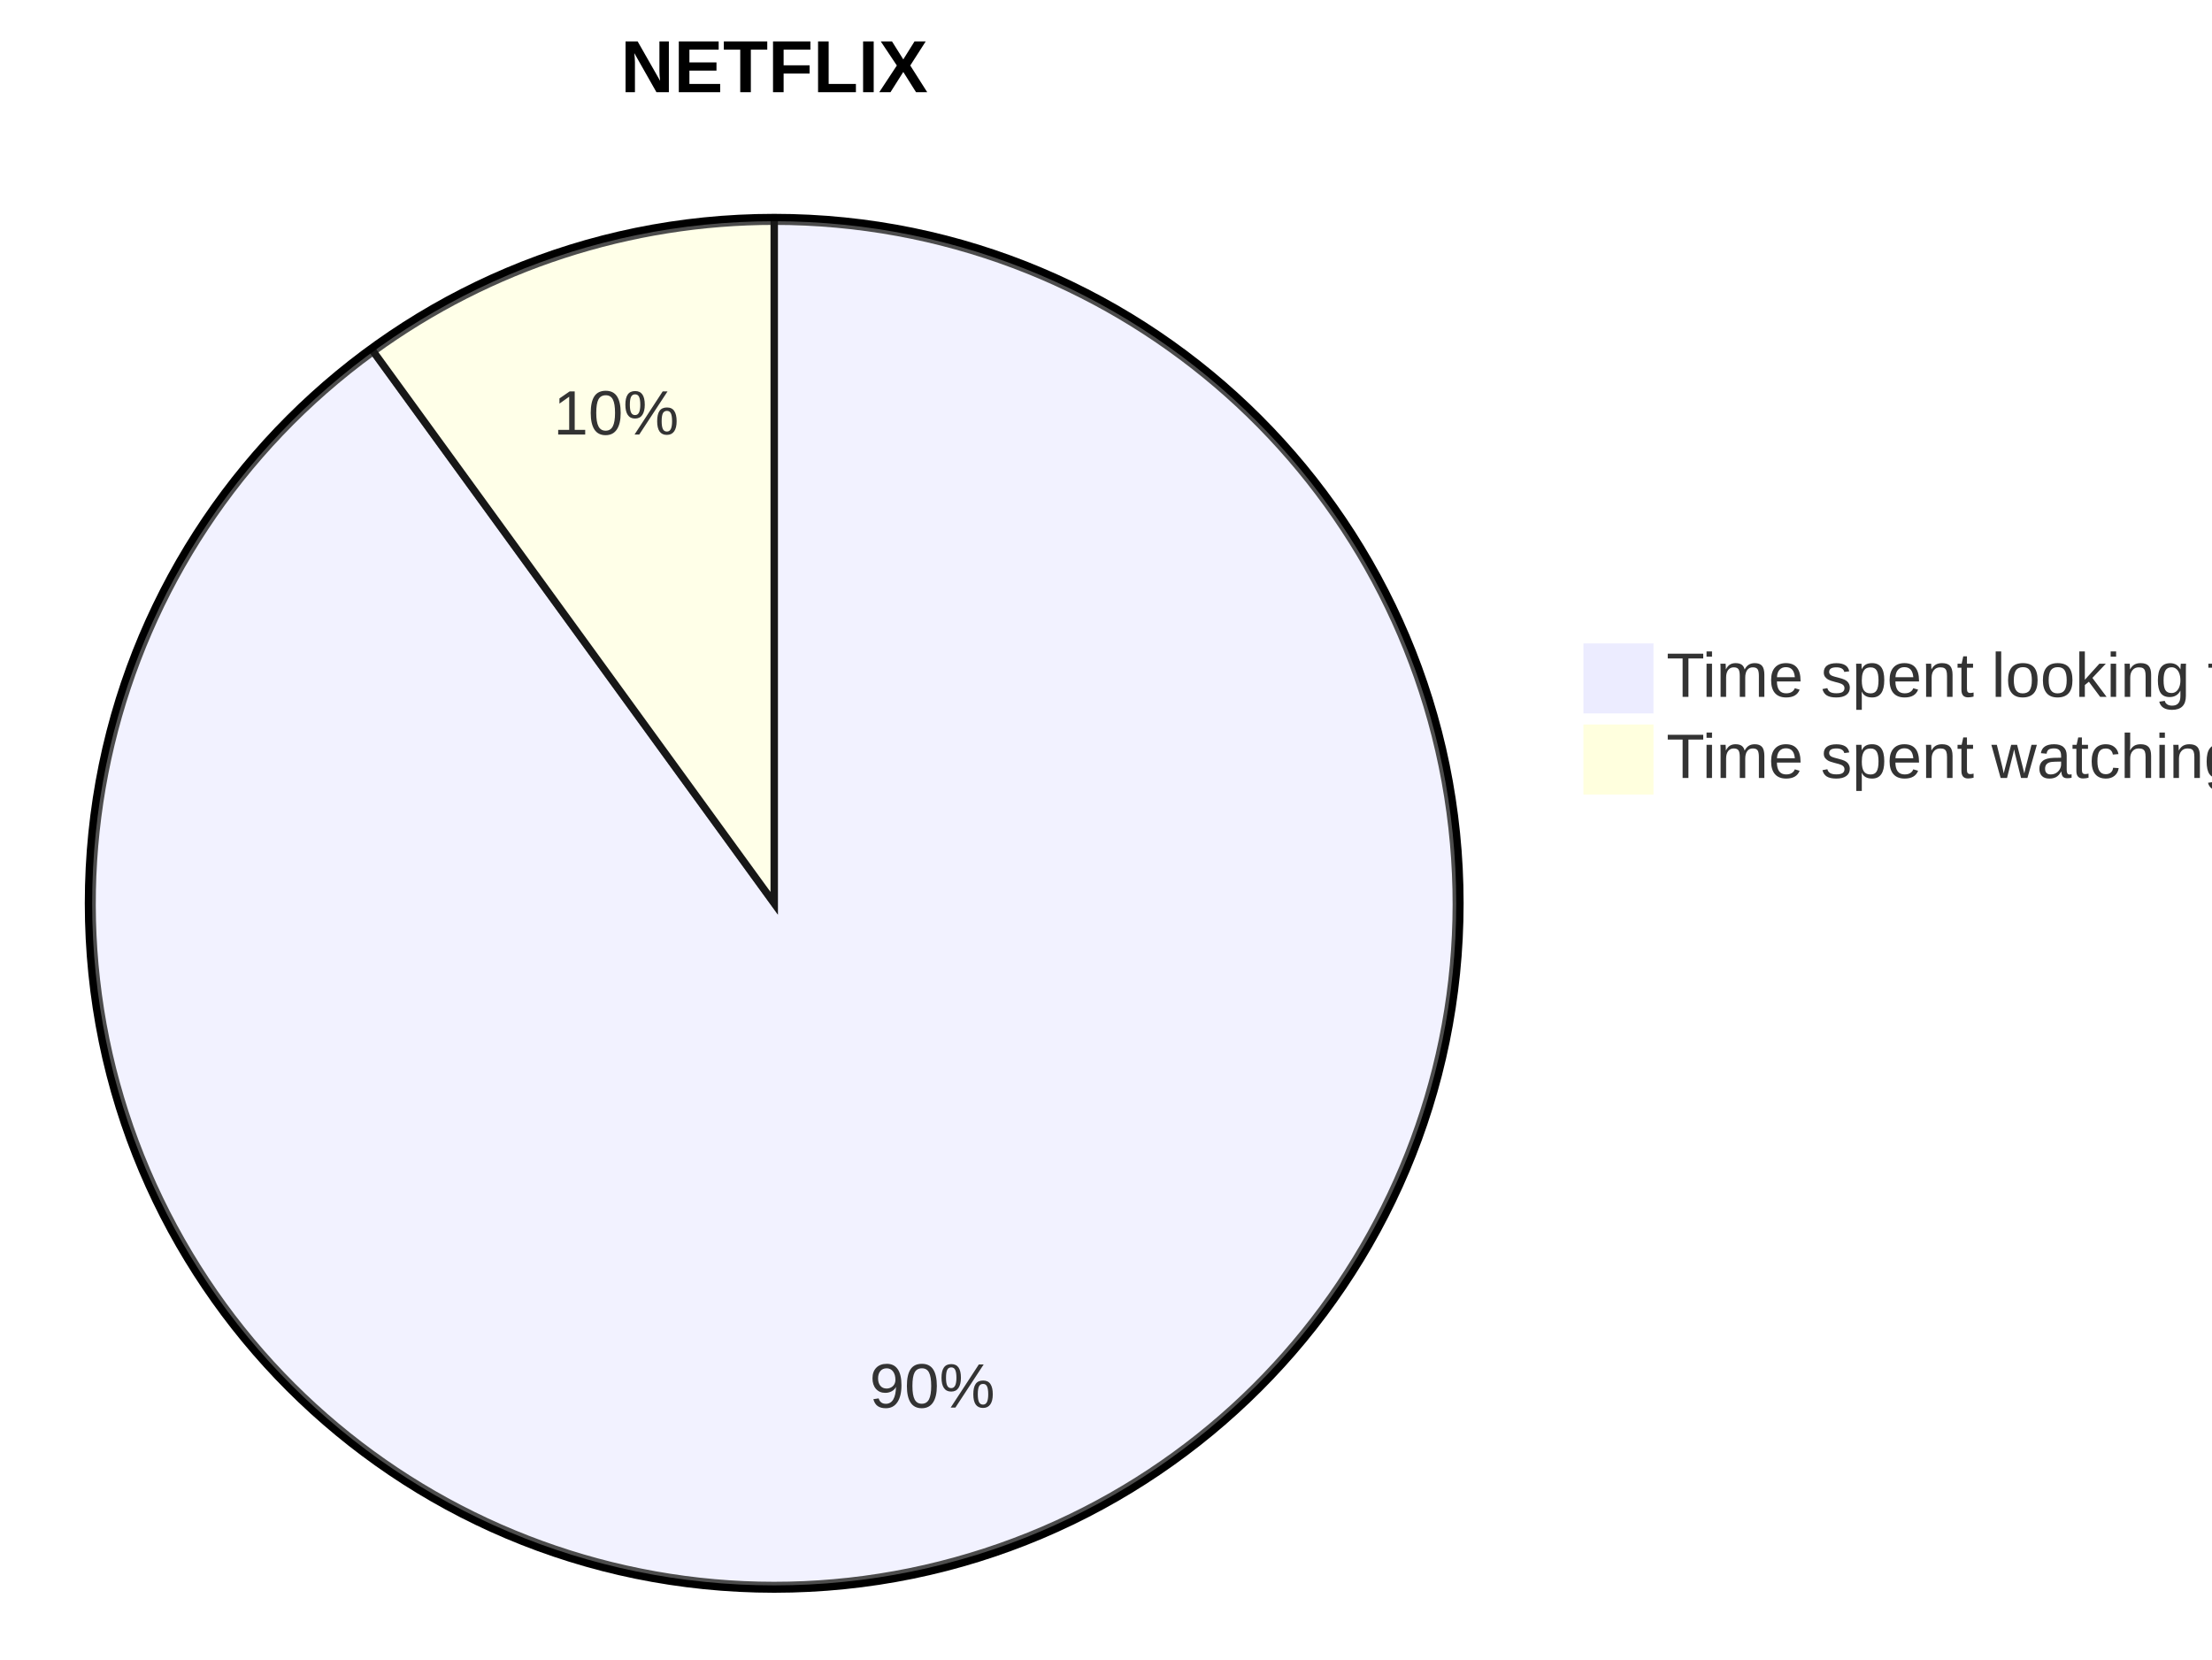
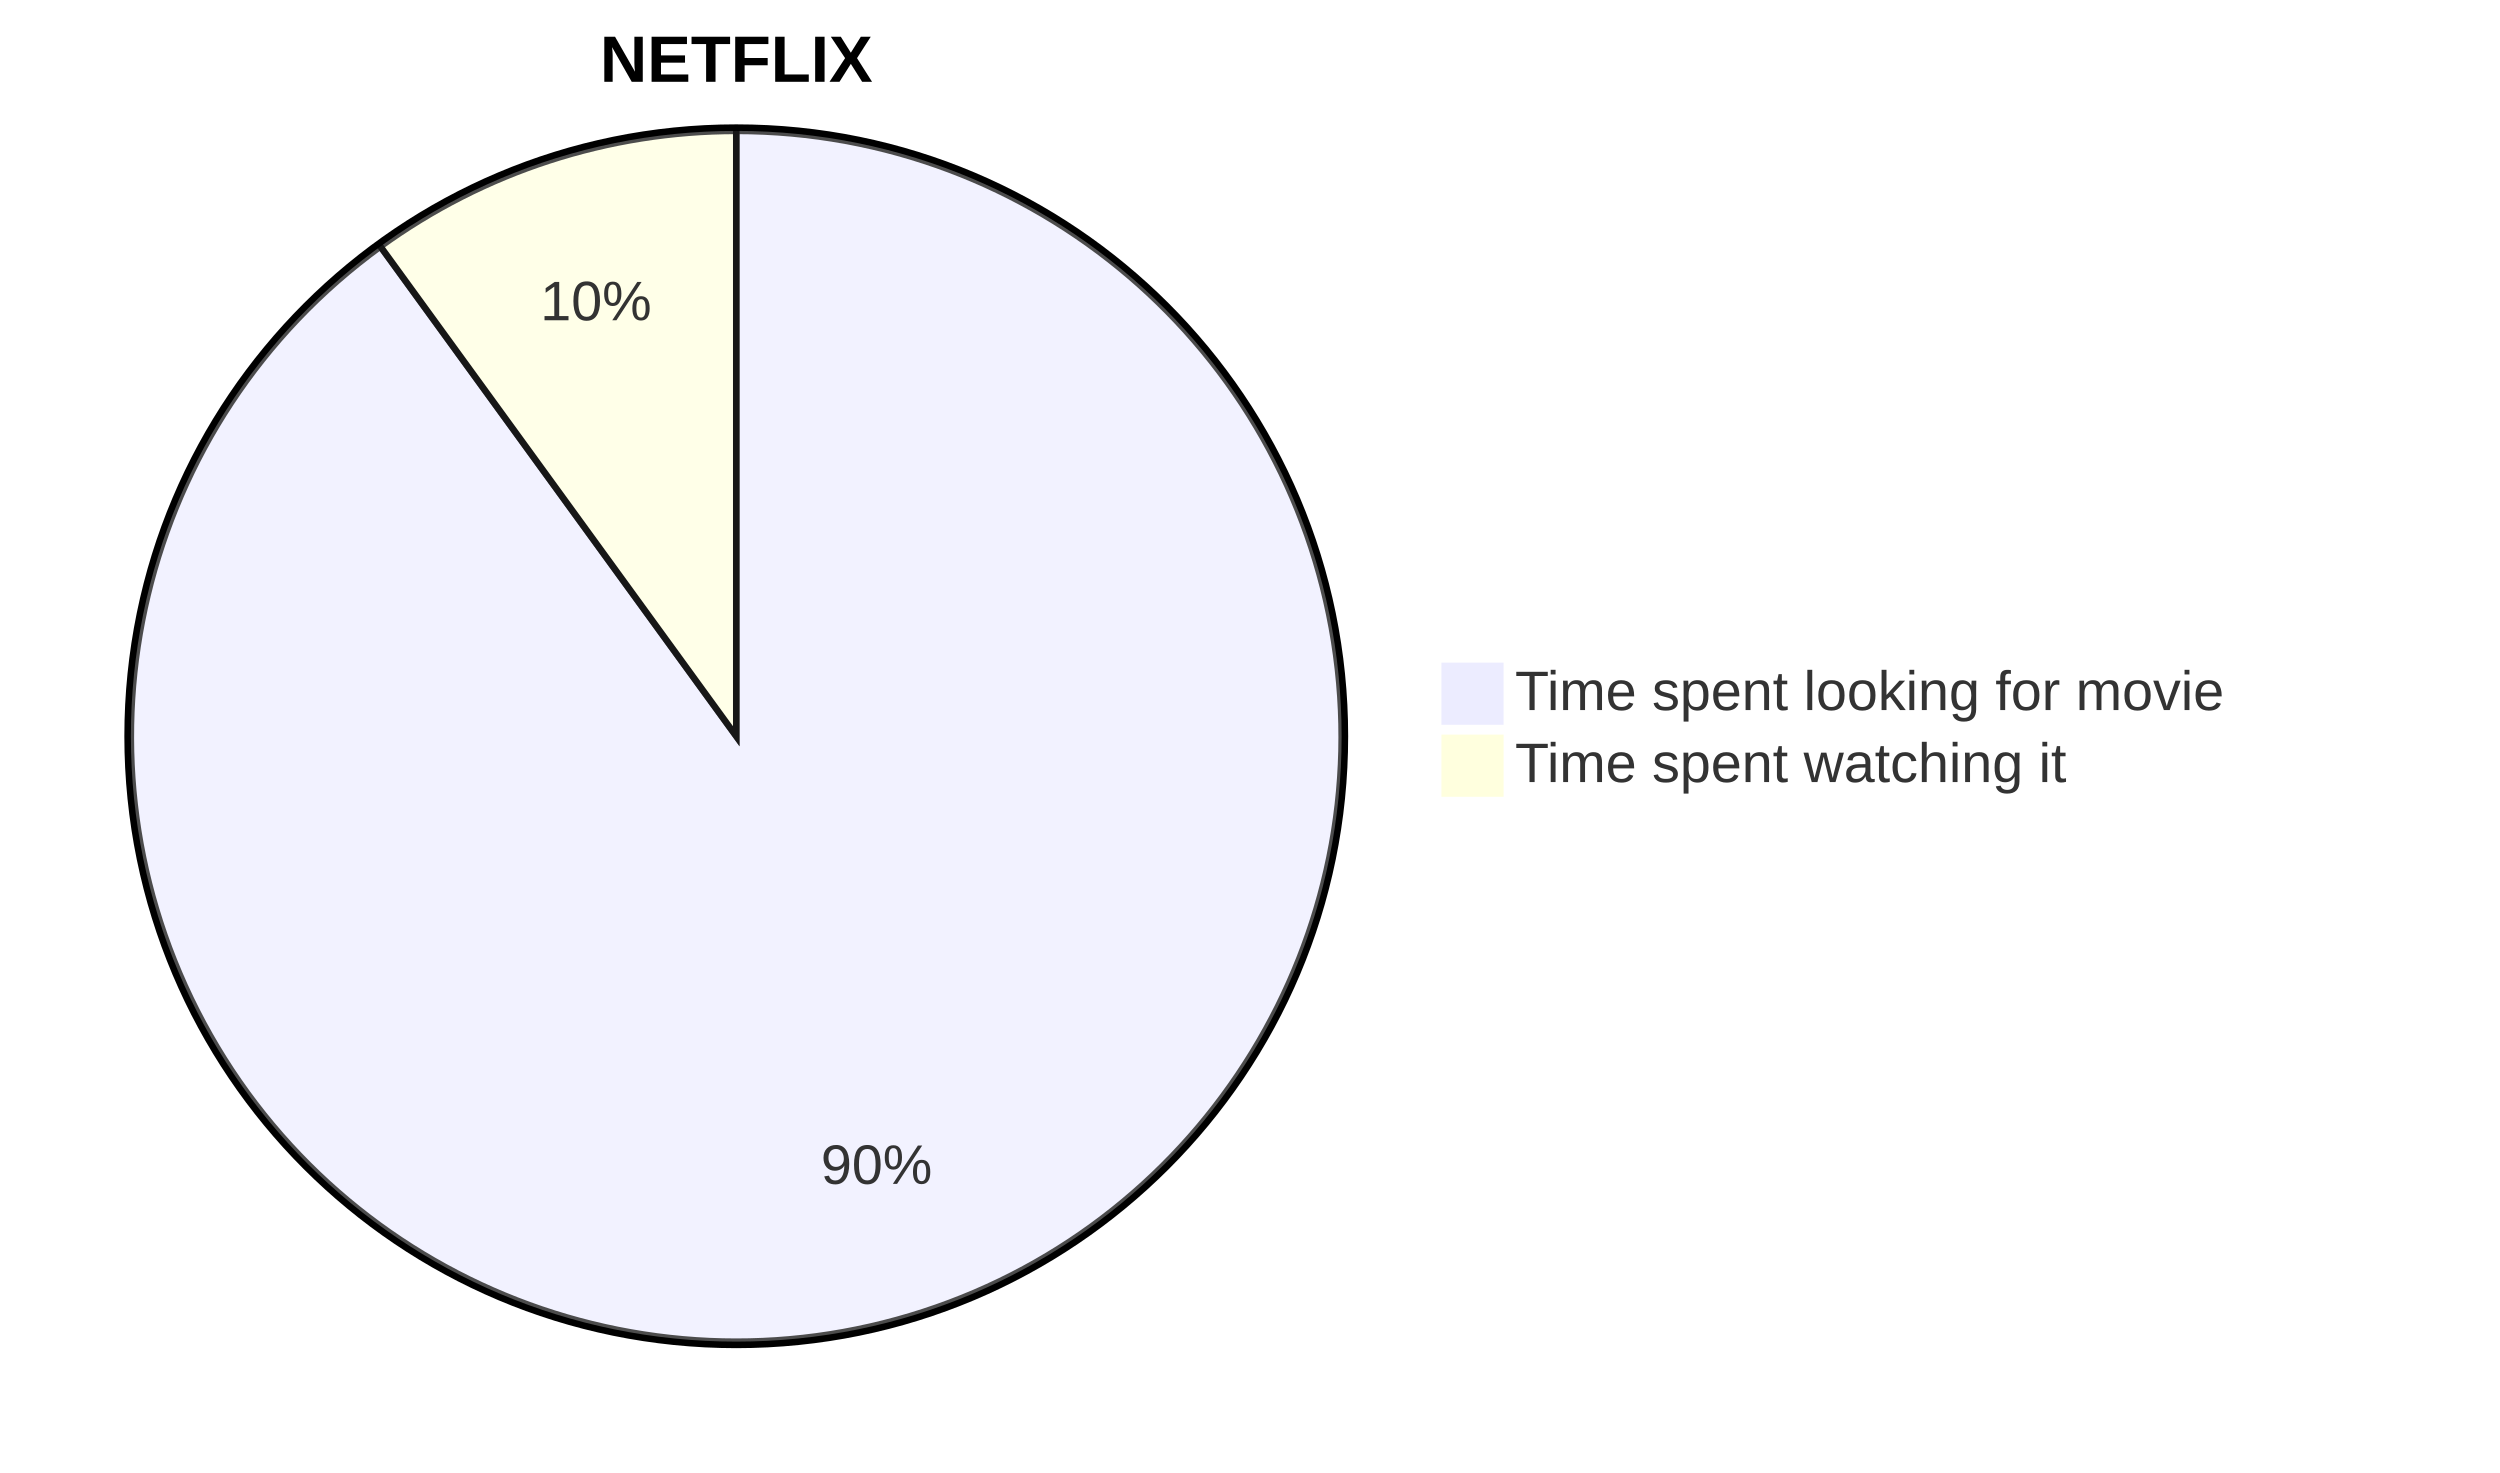
- <svg xmlns="http://www.w3.org/2000/svg" width="600" height="450" viewBox="0 0 600 450" class="mermaid">
+ <svg xmlns="http://www.w3.org/2000/svg" width="764" height="450" viewBox="0 0 764 450" class="mermaid">
  <style>

.mermaid {
  font-family: trebuchet ms, verdana, arial, sans-serif;
  font-size: 16px;
}

.node rect,
.node polygon,
.node circle,
.node ellipse,
.node path {
  fill: #ECECFF;
  stroke: #9370DB;
  stroke-width: 1px;
}

.node line {
  stroke: #9370DB;
  stroke-width: 1px;
}

.node .label {
  fill: #333333;
}

.node text {
  fill: #333333;
  font-family: trebuchet ms, verdana, arial, sans-serif;
  font-size: 16px;
}

.edge-path {
  fill: none;
  stroke: #333333;
  stroke-width: 1px;
}

.edge-label {
  fill: #333333;
  font-family: trebuchet ms, verdana, arial, sans-serif;
}

.edge-label-bg {
  fill: rgba(232, 232, 232, 0.8);
}

.subgraph {
  fill: #ffffde;
  stroke: #aaaa33;
  stroke-width: 1px;
}

.subgraph-title {
  fill: #333333;
  font-weight: bold;
}

.cluster rect {
  fill: #ffffde;
  stroke: #aaaa33;
  stroke-width: 1px;
  rx: 5px;
  ry: 5px;
}

.cluster-label {
  fill: #333333;
  font-family: trebuchet ms, verdana, arial, sans-serif;
  font-size: 16px;
  font-weight: bold;
}

marker path {
  fill: #333333;
  stroke: #333333;
}


.pieCircle {
  stroke: black;
  stroke-width: 2px;
  opacity: 0.7;
}

.pieOuterCircle {
  stroke: black;
  stroke-width: 2px;
  fill: none;
}

.pieTitleText {
  text-anchor: middle;
  font-size: 25px;
  fill: #333333;
  font-family: trebuchet ms, verdana, arial, sans-serif;
}

.slice {
  font-family: trebuchet ms, verdana, arial, sans-serif;
  fill: #333333;
  font-size: 17px;
}

.legend text {
  fill: #333333;
  font-family: trebuchet ms, verdana, arial, sans-serif;
  font-size: 17px;
}

  </style>
  <g class="root">
    <g class="clusters">

    </g>
    <g class="edgePaths">

    </g>
    <g class="edgeLabels">

    </g>
    <g class="nodes">

    </g>
-     <circle cx="210" cy="245" r="186" class="pieOuterCircle" stroke="black" stroke-width="2" fill="none" />
-     <path d="M 210 245 L 210 60 A 185 185 0 1 1 101.26 95.332 Z" class="pieCircle" stroke-width="2" fill="#ececff" opacity="0.7" stroke="black" />
-     <path d="M 210 245 L 101.26 95.332 A 185 185 0 0 1 210 60 Z" class="pieCircle" opacity="0.7" stroke="black" stroke-width="2" fill="#ffffde" />
-     <text x="210" y="25" class="pie-title" font-size="20" text-anchor="middle" font-weight="bold">NETFLIX</text>
-     <text x="252.876" y="376.959" class="slice" text-anchor="middle" dominant-baseline="middle" font-size="17">90%</text>
-     <text x="167.124" y="113.041" class="slice" text-anchor="middle" font-size="17" dominant-baseline="middle">10%</text>
+     <circle cx="225" cy="225" r="186" class="pieOuterCircle" fill="none" stroke="black" stroke-width="2" />
+     <path d="M 225 225 L 225 40 A 185 185 0 1 1 116.26 75.332 Z" class="pieCircle" fill="#ececff" stroke-width="2" opacity="0.7" stroke="black" />
+     <path d="M 225 225 L 116.26 75.332 A 185 185 0 0 1 225 40 Z" class="pieCircle" stroke="black" fill="#ffffde" opacity="0.7" stroke-width="2" />
+     <text x="225" y="25" class="pie-title" font-weight="bold" font-size="20" text-anchor="middle">NETFLIX</text>
+     <text x="267.876" y="356.959" class="slice" text-anchor="middle" dominant-baseline="middle" font-size="17">90%</text>
+     <text x="182.124" y="93.041" class="slice" dominant-baseline="middle" text-anchor="middle" font-size="17">10%</text>
    <g class="legend">
-       <rect x="430" y="175" width="18" height="18" class="legend" fill="#ececff" stroke="#ececff" />
-       <rect x="430" y="197" width="18" height="18" class="legend" stroke="#ffffde" fill="#ffffde" />
-       <text x="452" y="189" class="legend" font-size="17">Time spent looking for movie</text>
-       <text x="452" y="211" class="legend" font-size="17">Time spent watching it</text>
+       <rect x="441" y="203" width="18" height="18" class="legend" fill="#ececff" stroke="#ececff" />
+       <rect x="441" y="225" width="18" height="18" class="legend" stroke="#ffffde" fill="#ffffde" />
+       <text x="463" y="217" class="legend" font-size="17">Time spent looking for movie</text>
+       <text x="463" y="239" class="legend" font-size="17">Time spent watching it</text>
    </g>
  </g>
</svg>
